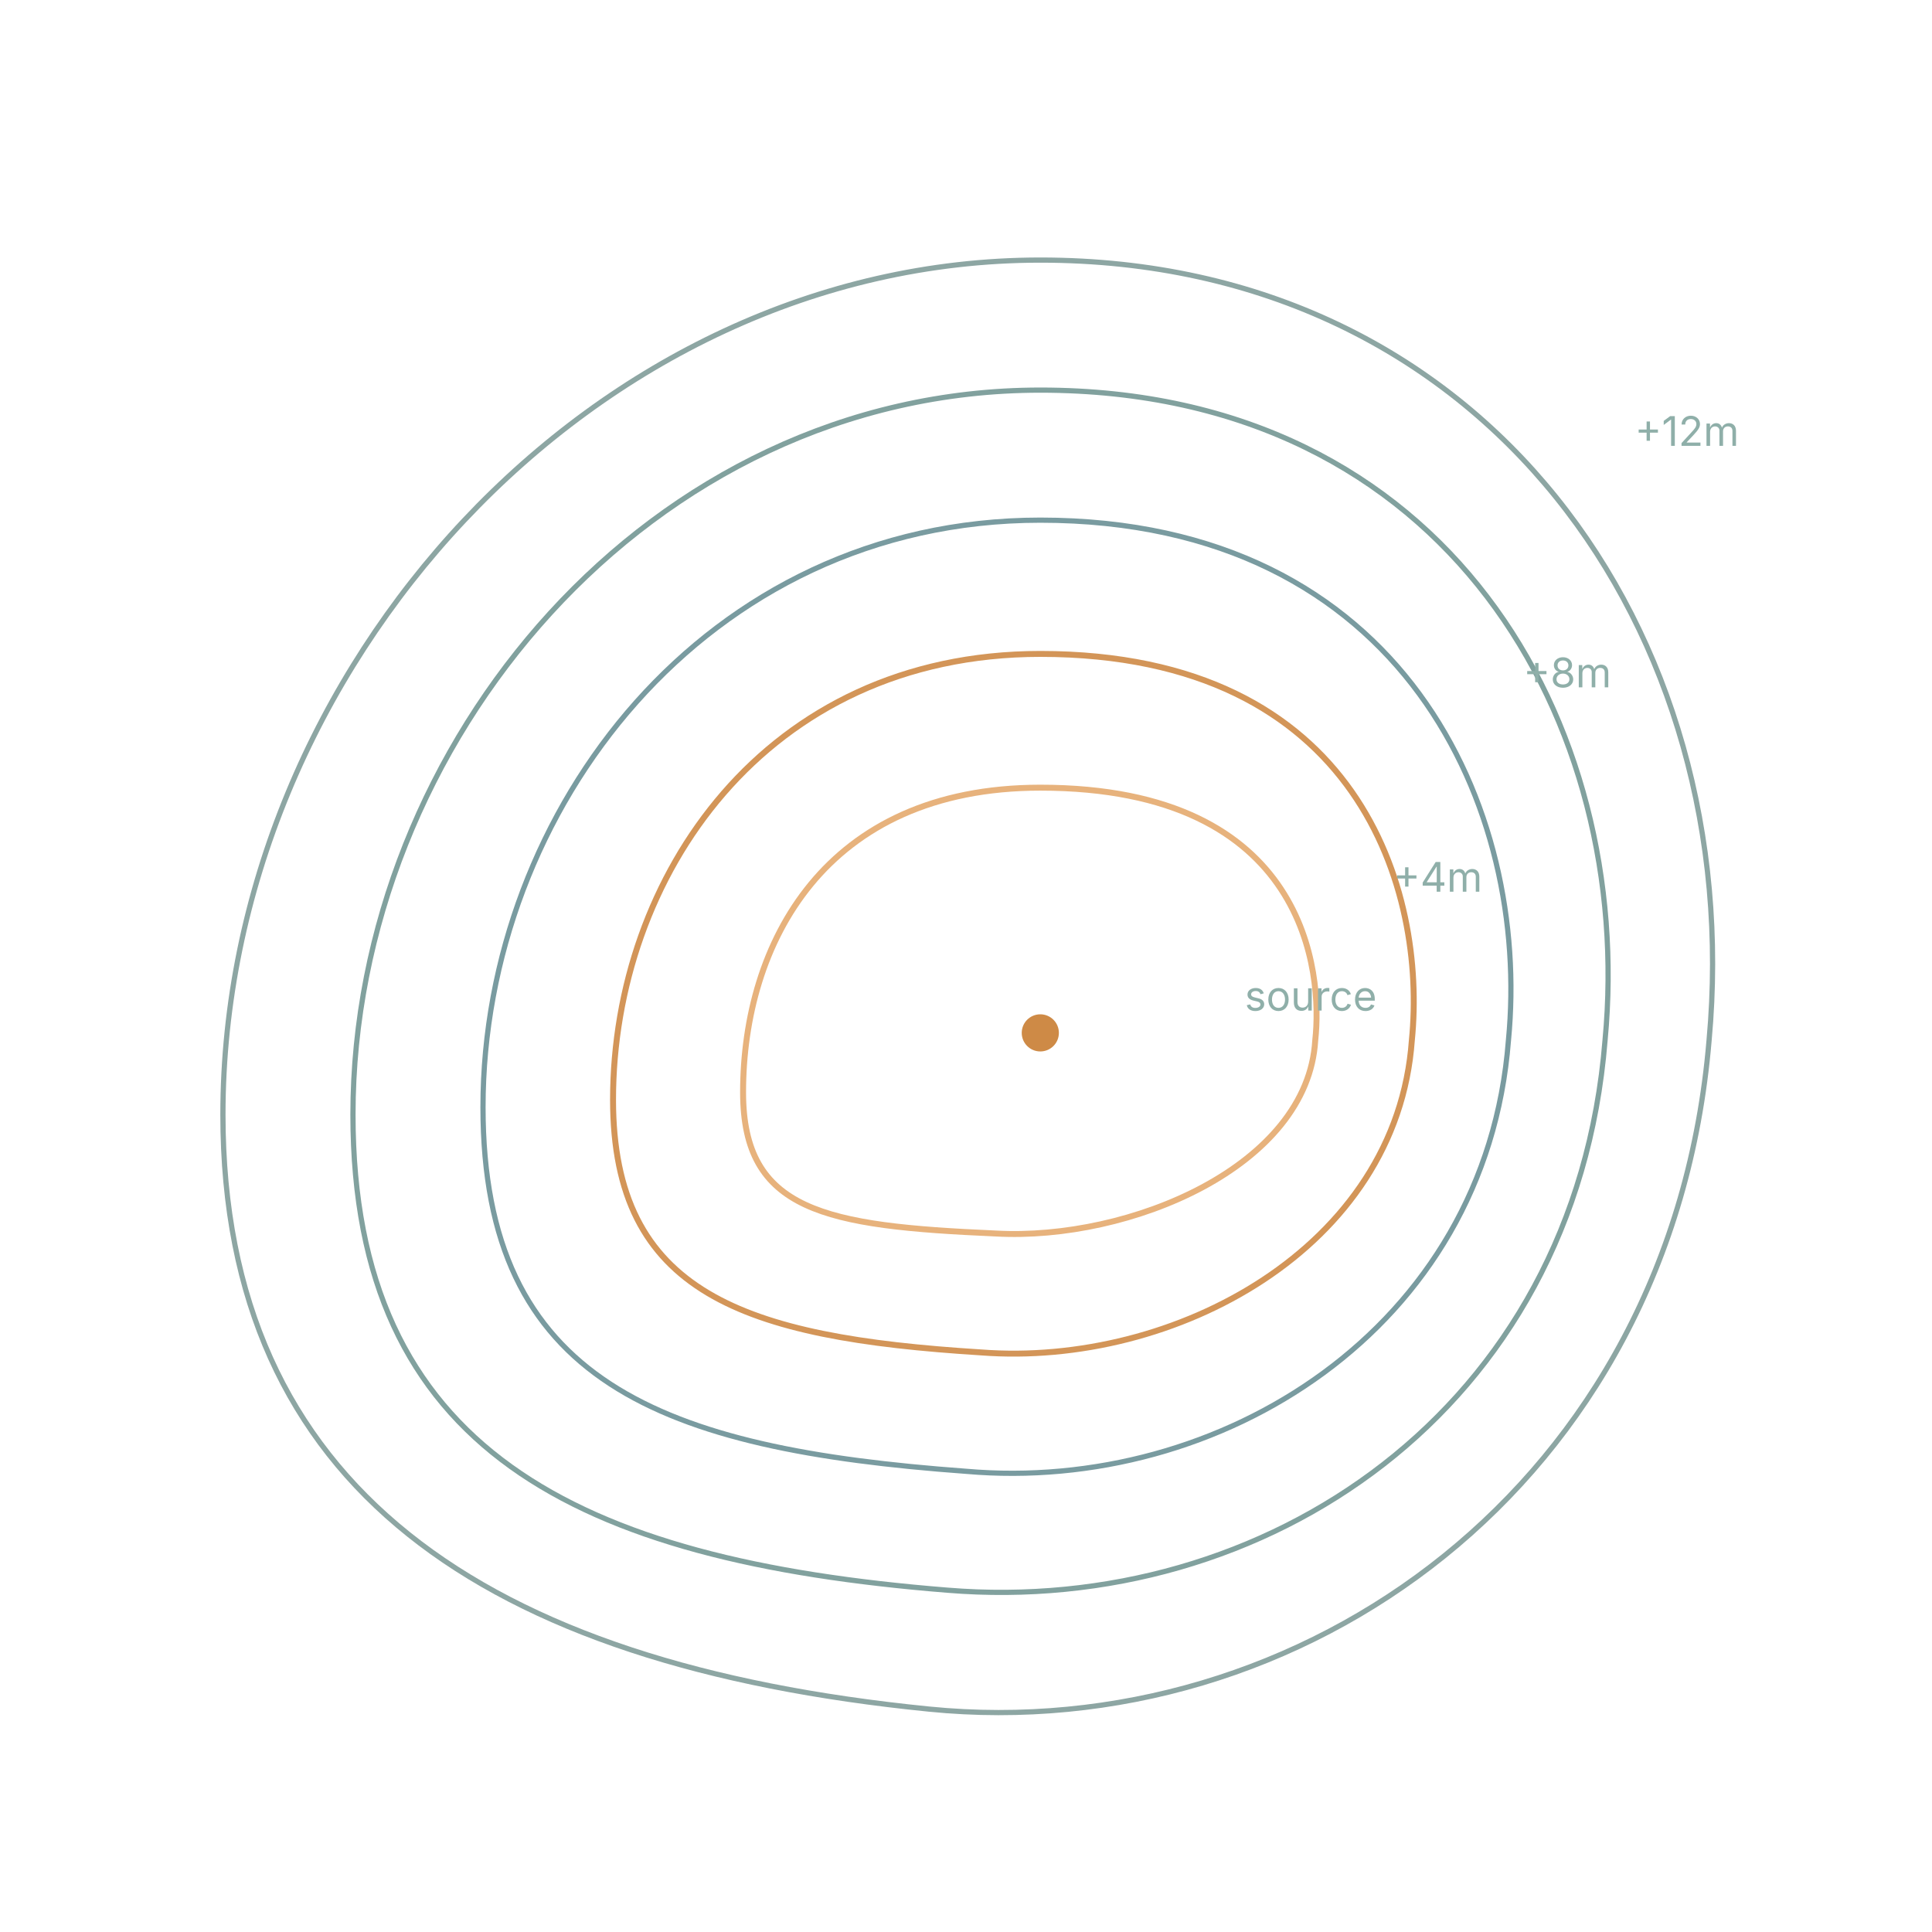
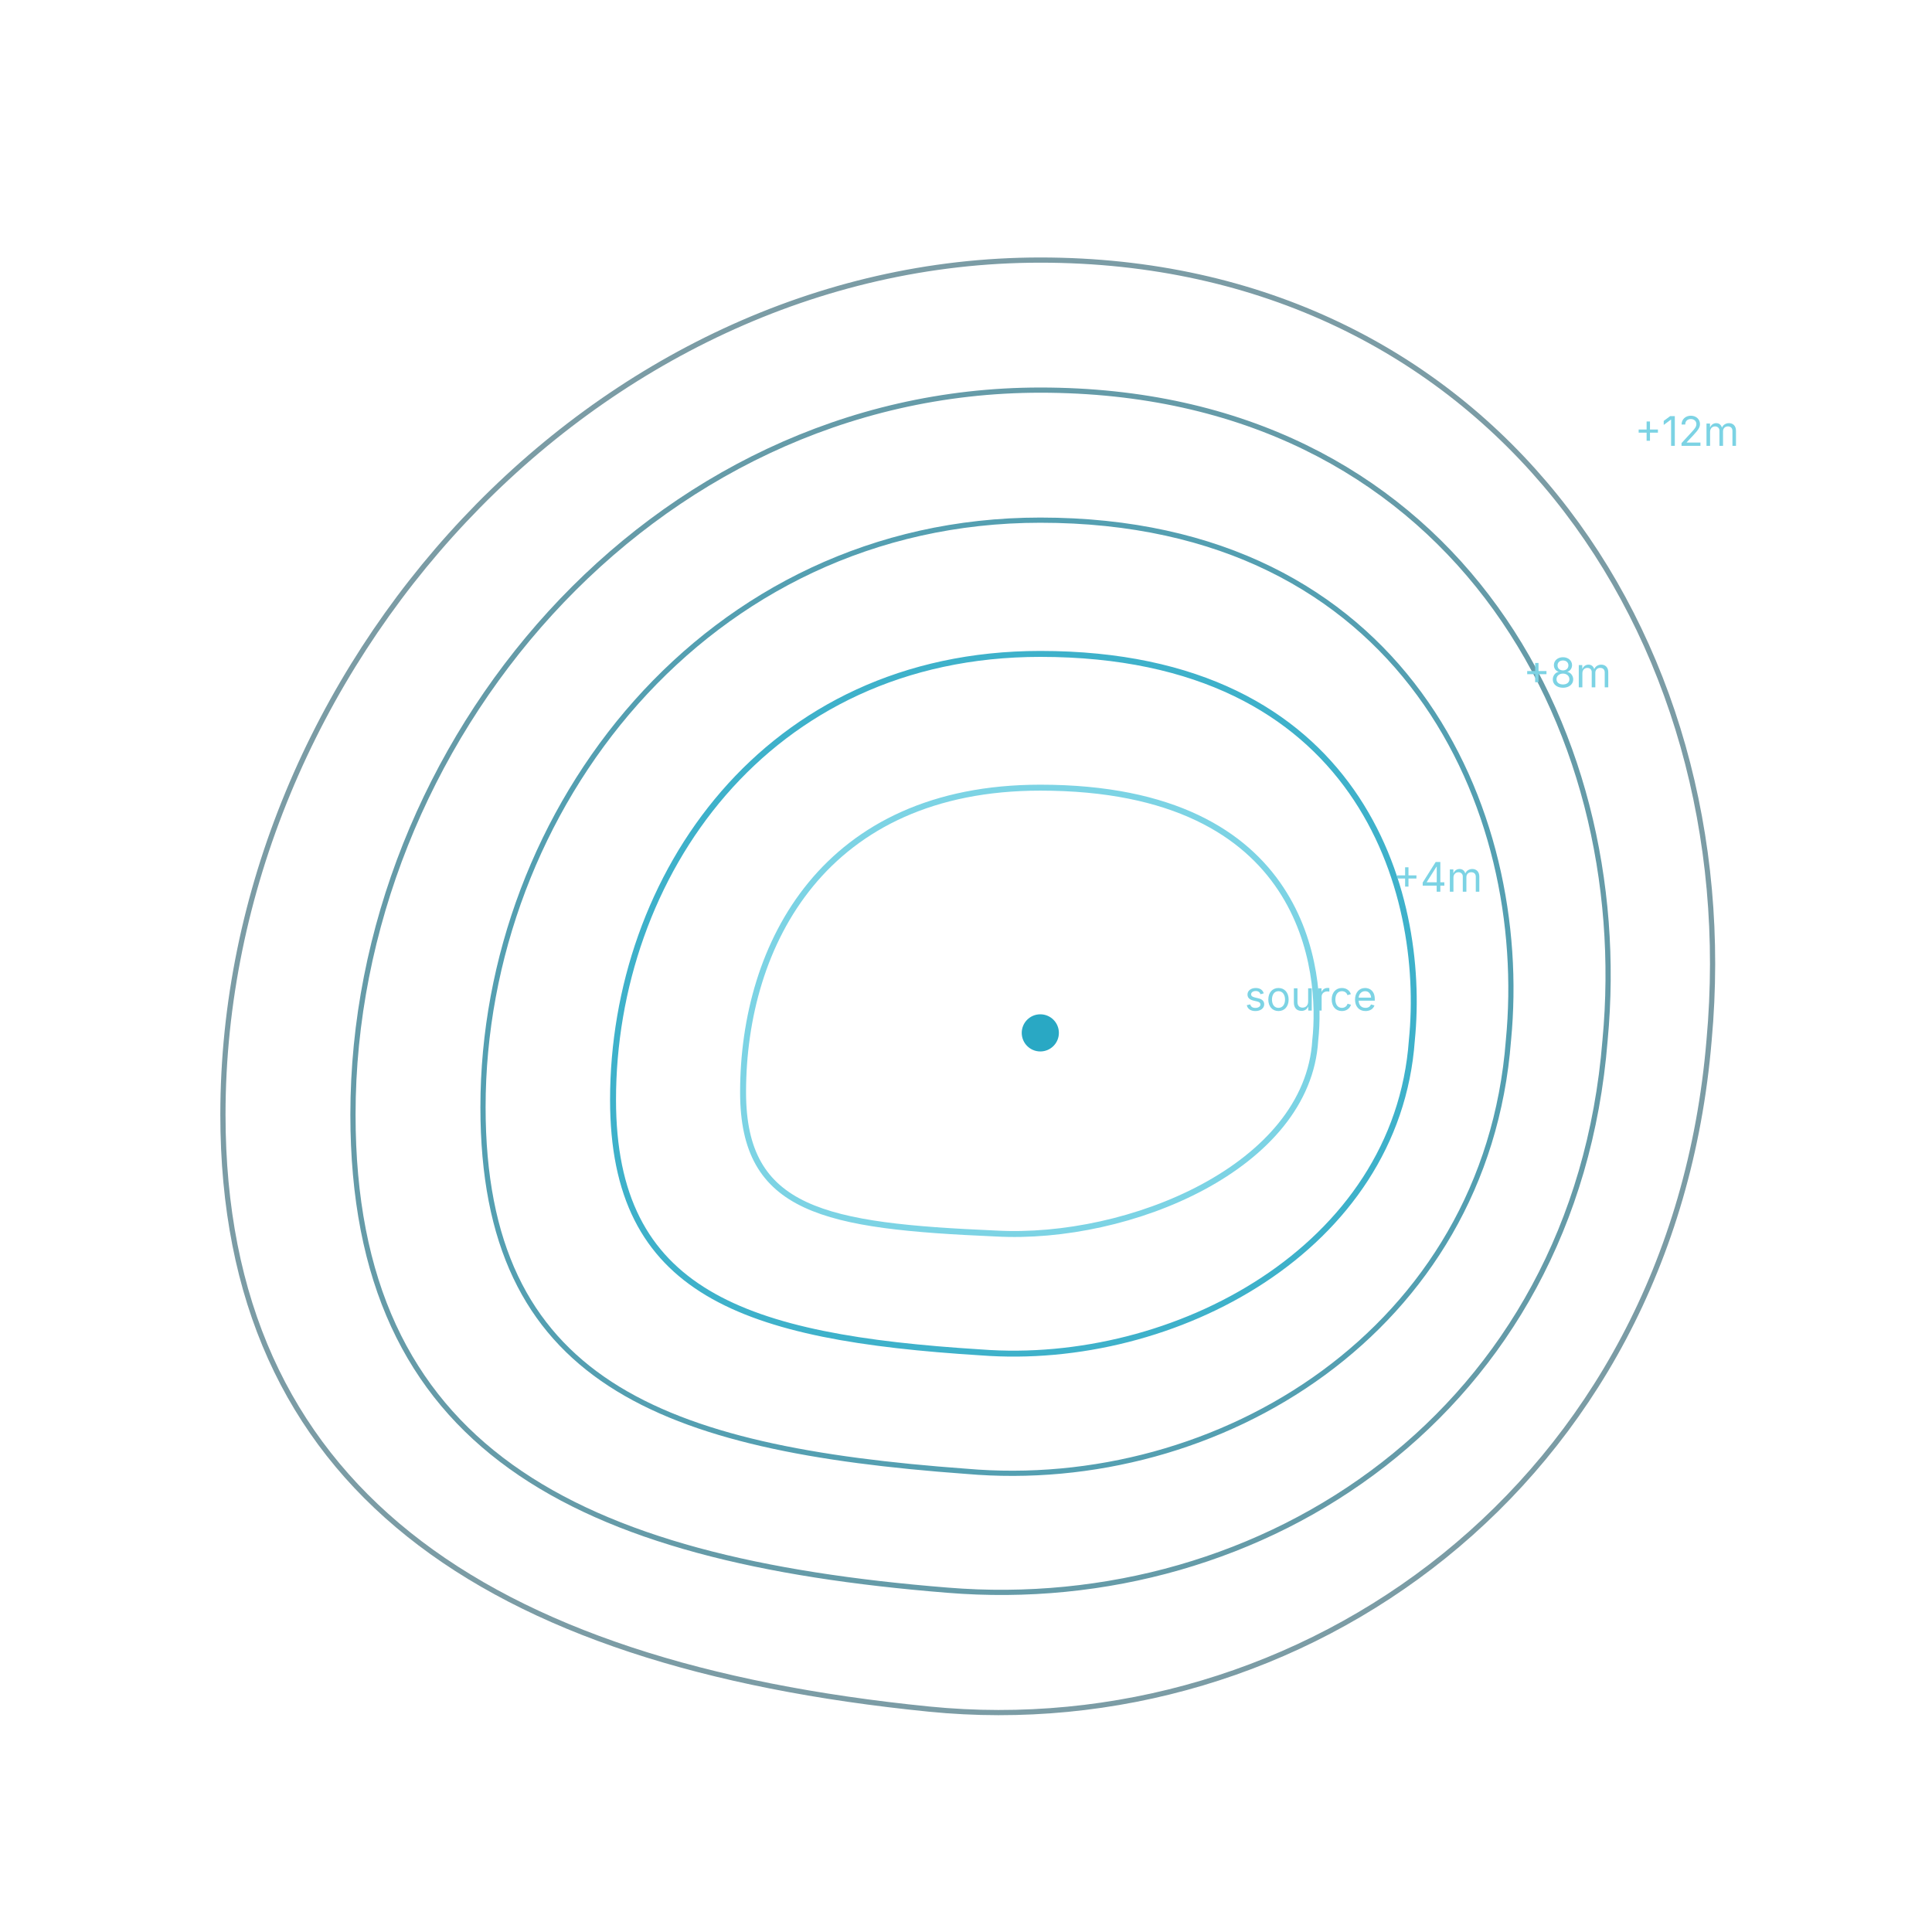
<svg xmlns="http://www.w3.org/2000/svg" viewBox="0 0 520 520" fill="none">
-   <path d="M60 300 C60 180 160 70 280 70 C400 70 470 170 460 280 C450 400 350 470 250 460 C130 448 60 400 60 300Z" stroke="#2F5C58" stroke-width="1.4" opacity="0.55" />
-   <path d="M95 300 C95 200 175 105 280 105 C390 105 440 195 432 280 C424 380 340 435 255 428 C155 420 95 390 95 300Z" stroke="#3D6F6A" stroke-width="1.4" opacity="0.65" />
-   <path d="M130 298 C130 218 190 140 280 140 C378 140 412 218 406 280 C400 358 328 402 260 396 C178 390 130 372 130 298Z" stroke="#4C7A80" stroke-width="1.4" opacity="0.75" />
-   <path d="M165 296 C165 236 206 176 280 176 C366 176 384 240 380 280 C376 336 316 368 264 364 C200 360 165 348 165 296Z" stroke="#CE8A46" stroke-width="1.6" opacity="0.9" />
-   <path d="M200 294 C200 254 222 212 280 212 C352 212 356 262 354 280 C352 314 304 334 268 332 C222 330 200 326 200 294Z" stroke="#E7B27C" stroke-width="1.6" />
-   <circle cx="280" cy="278" r="5" fill="#CE8A46" />
-   <g font-family="Inter, sans-serif" font-size="11" fill="#8FAFA9">
+   <path d="M60 300 C60 180 160 70 280 70 C400 70 470 170 460 280 C450 400 350 470 250 460 C130 448 60 400 60 300Z" stroke="#0E4A5B" stroke-width="1.4" opacity="0.55" />
+   <path d="M95 300 C95 200 175 105 280 105 C390 105 440 195 432 280 C424 380 340 435 255 428 C155 420 95 390 95 300Z" stroke="#12657A" stroke-width="1.4" opacity="0.65" />
+   <path d="M130 298 C130 218 190 140 280 140 C378 140 412 218 406 280 C400 358 328 402 260 396 C178 390 130 372 130 298Z" stroke="#1B7F97" stroke-width="1.4" opacity="0.75" />
+   <path d="M165 296 C165 236 206 176 280 176 C366 176 384 240 380 280 C376 336 316 368 264 364 C200 360 165 348 165 296Z" stroke="#29A8C4" stroke-width="1.6" opacity="0.9" />
+   <path d="M200 294 C200 254 222 212 280 212 C352 212 356 262 354 280 C352 314 304 334 268 332 C222 330 200 326 200 294Z" stroke="#7CD3E4" stroke-width="1.6" />
+   <circle cx="280" cy="278" r="5" fill="#29A8C4" />
+   <g font-family="Inter, sans-serif" font-size="11" fill="#7CD3E4">
    <text x="440" y="120">+12m</text>
    <text x="410" y="185">+8m</text>
    <text x="375" y="240">+4m</text>
    <text x="335" y="272">source</text>
  </g>
</svg>
